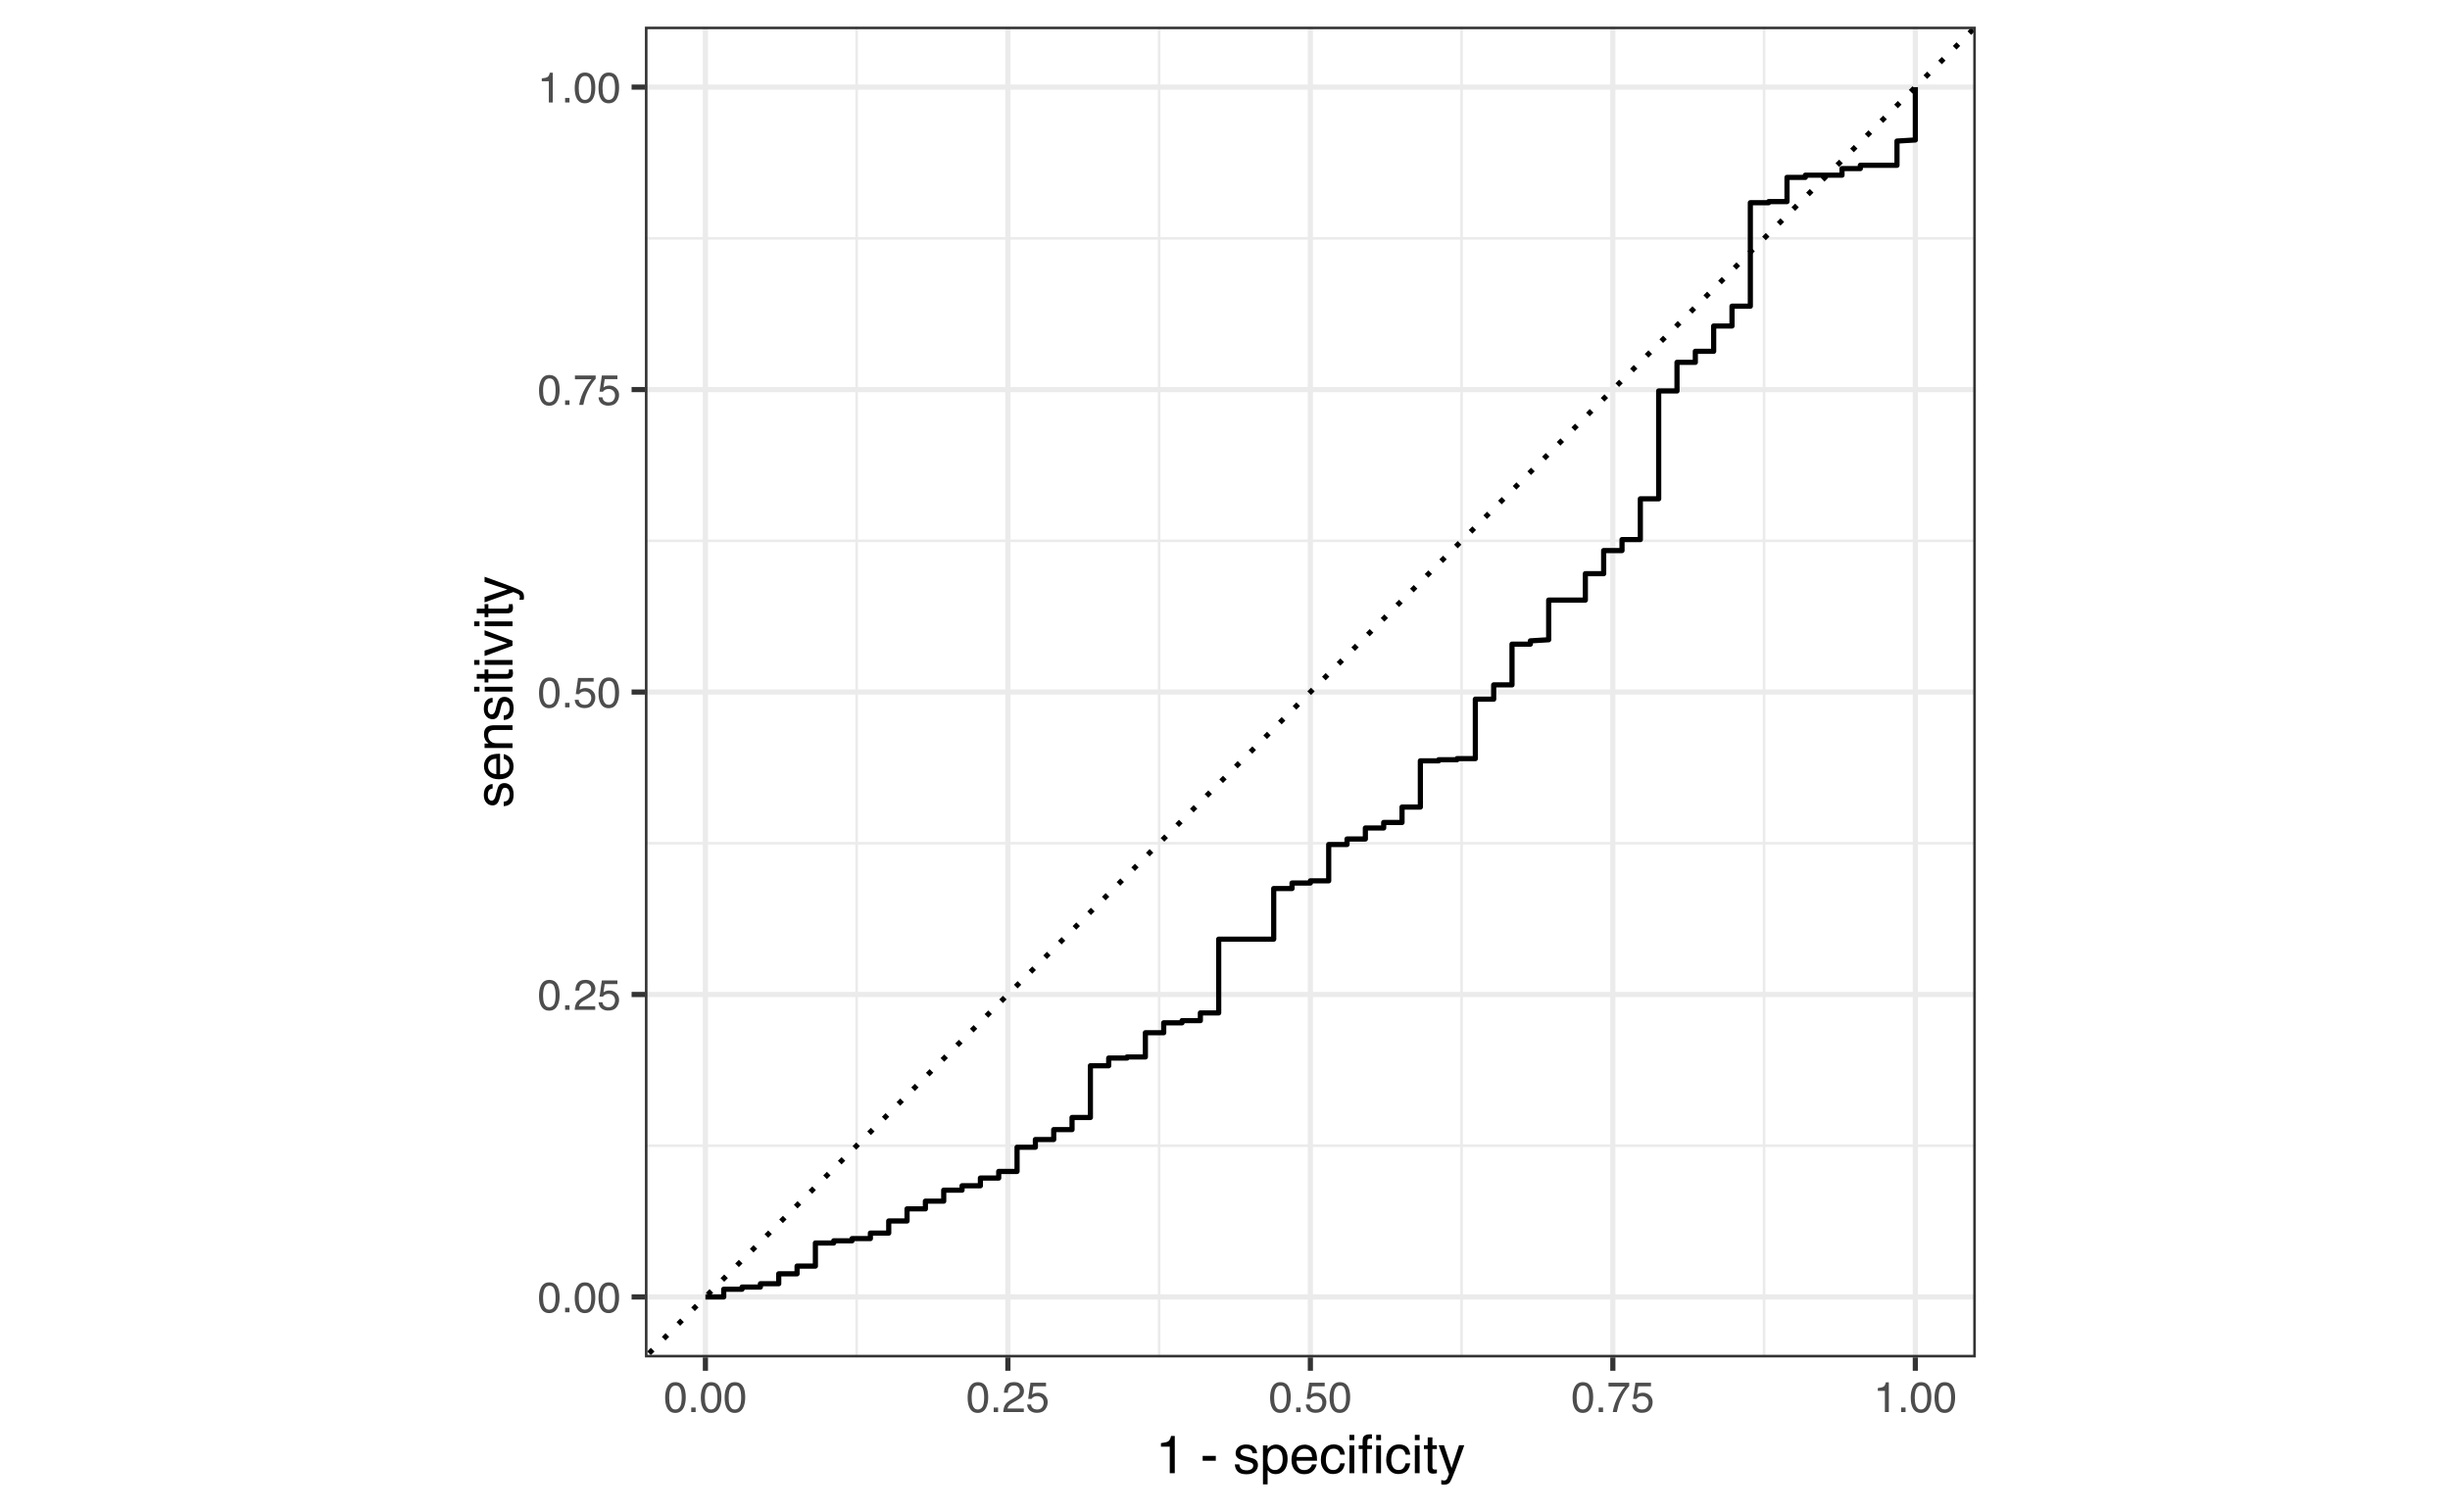
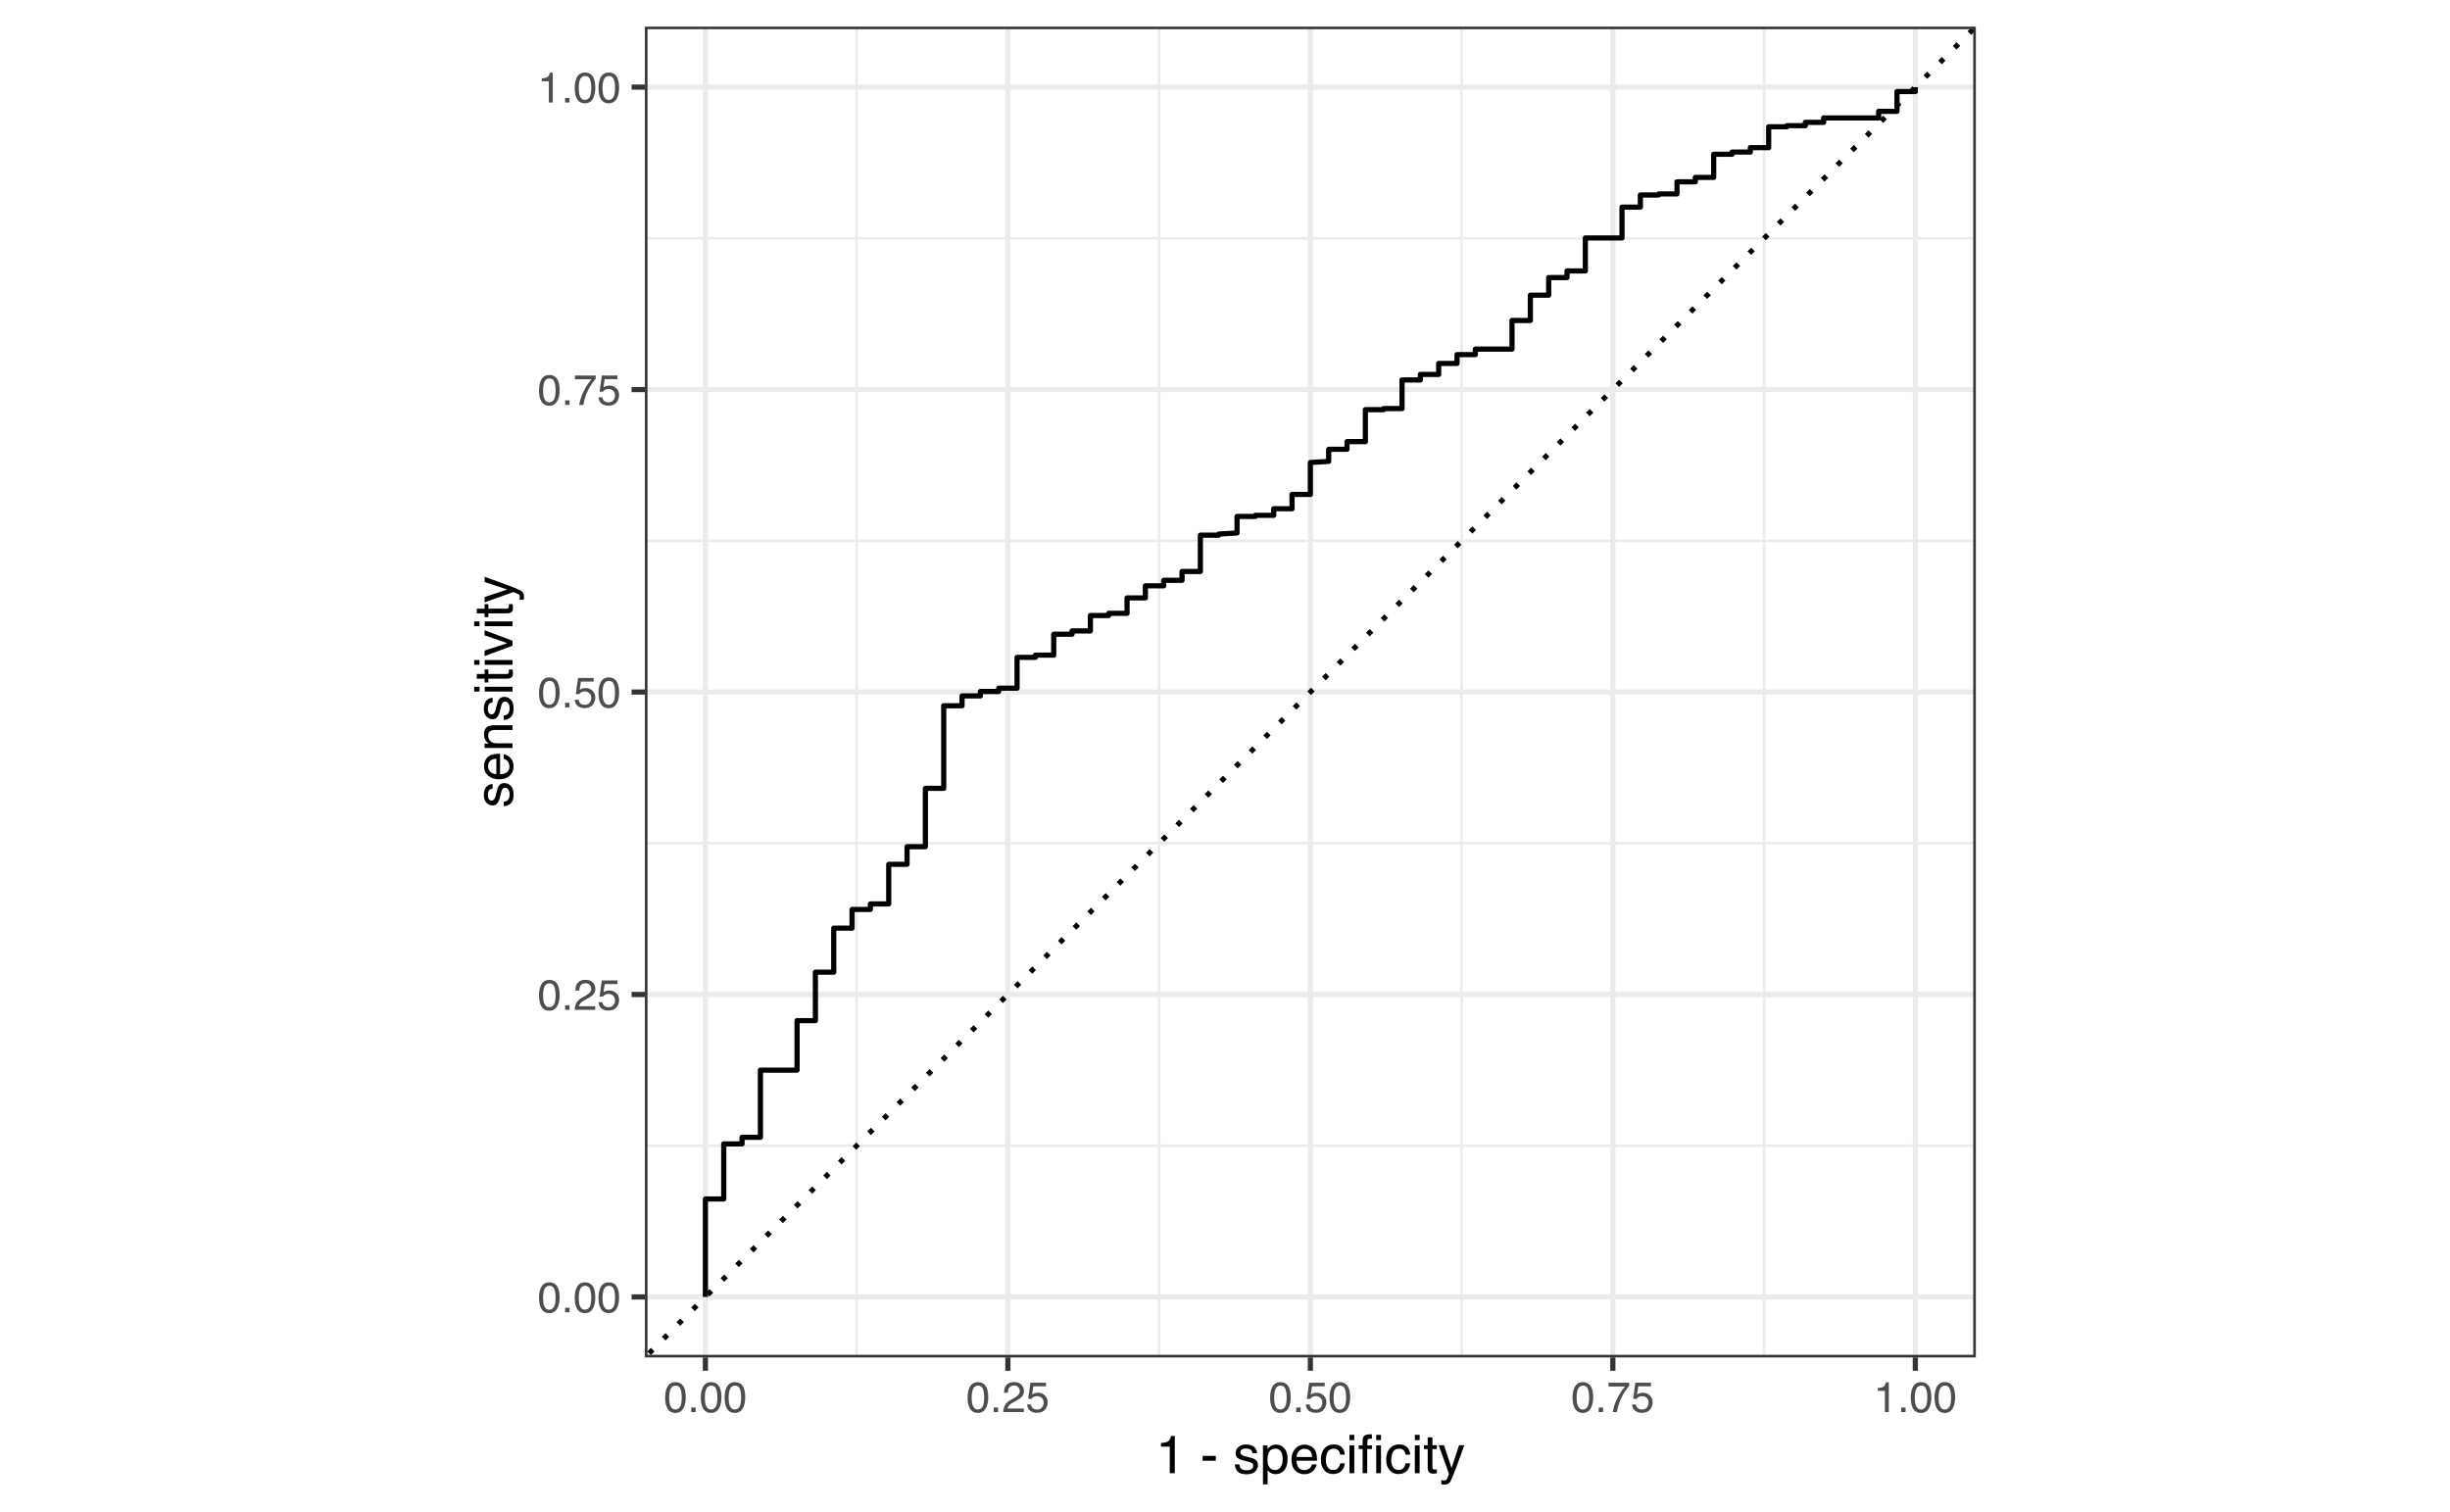
<svg xmlns="http://www.w3.org/2000/svg" xmlns:xlink="http://www.w3.org/1999/xlink" width="504pt" height="311pt" viewBox="0 0 504 311" version="1.1">
  <defs>
    <g>
      <symbol overflow="visible" id="glyph0-0">
        <path style="stroke:none;" d="M 0.281 0 L 0.281 -6.312 L 5.297 -6.312 L 5.297 0 Z M 4.5 -0.797 L 4.5 -5.516 L 1.078 -5.516 L 1.078 -0.797 Z M 4.5 -0.797 " />
      </symbol>
      <symbol overflow="visible" id="glyph0-1">
        <path style="stroke:none;" d="M 2.375 -6.156 C 3.176 -6.156 3.754 -5.828 4.109 -5.172 C 4.379 -4.66 4.516 -3.961 4.516 -3.078 C 4.516 -2.242 4.391 -1.555 4.141 -1.016 C 3.785 -0.223 3.195 0.172 2.375 0.172 C 1.633 0.172 1.082 -0.148 0.719 -0.797 C 0.426 -1.328 0.281 -2.047 0.281 -2.953 C 0.281 -3.648 0.367 -4.25 0.547 -4.75 C 0.879 -5.688 1.488 -6.156 2.375 -6.156 Z M 2.375 -0.531 C 2.77 -0.531 3.086 -0.707 3.328 -1.062 C 3.566 -1.426 3.688 -2.086 3.688 -3.047 C 3.688 -3.754 3.598 -4.332 3.422 -4.781 C 3.254 -5.227 2.922 -5.453 2.422 -5.453 C 1.973 -5.453 1.641 -5.238 1.422 -4.812 C 1.211 -4.383 1.109 -3.754 1.109 -2.922 C 1.109 -2.297 1.176 -1.789 1.312 -1.406 C 1.52 -0.82 1.875 -0.531 2.375 -0.531 Z M 2.375 -0.531 " />
      </symbol>
      <symbol overflow="visible" id="glyph0-2">
        <path style="stroke:none;" d="M 0.75 -0.938 L 1.656 -0.938 L 1.656 0 L 0.75 0 Z M 0.75 -0.938 " />
      </symbol>
      <symbol overflow="visible" id="glyph0-3">
        <path style="stroke:none;" d="M 0.281 0 C 0.301 -0.531 0.406 -0.988 0.594 -1.375 C 0.789 -1.77 1.164 -2.129 1.719 -2.453 L 2.547 -2.922 C 2.91 -3.141 3.164 -3.328 3.312 -3.484 C 3.551 -3.711 3.672 -3.984 3.672 -4.297 C 3.672 -4.648 3.562 -4.93 3.344 -5.141 C 3.133 -5.359 2.848 -5.469 2.484 -5.469 C 1.961 -5.469 1.598 -5.266 1.391 -4.859 C 1.285 -4.648 1.227 -4.352 1.219 -3.969 L 0.422 -3.969 C 0.43 -4.5 0.531 -4.938 0.719 -5.281 C 1.051 -5.875 1.645 -6.172 2.5 -6.172 C 3.195 -6.172 3.707 -5.977 4.031 -5.594 C 4.363 -5.219 4.531 -4.797 4.531 -4.328 C 4.531 -3.836 4.352 -3.414 4 -3.062 C 3.801 -2.863 3.441 -2.617 2.922 -2.328 L 2.344 -2 C 2.062 -1.844 1.836 -1.695 1.672 -1.562 C 1.391 -1.312 1.211 -1.035 1.141 -0.734 L 4.5 -0.734 L 4.5 0 Z M 0.281 0 " />
      </symbol>
      <symbol overflow="visible" id="glyph0-4">
        <path style="stroke:none;" d="M 1.094 -1.562 C 1.133 -1.125 1.336 -0.82 1.703 -0.656 C 1.879 -0.57 2.094 -0.531 2.344 -0.531 C 2.801 -0.531 3.141 -0.676 3.359 -0.969 C 3.578 -1.258 3.688 -1.582 3.688 -1.938 C 3.688 -2.363 3.555 -2.691 3.297 -2.922 C 3.035 -3.16 2.719 -3.281 2.344 -3.281 C 2.082 -3.281 1.852 -3.227 1.656 -3.125 C 1.469 -3.02 1.305 -2.879 1.172 -2.703 L 0.5 -2.734 L 0.969 -6.047 L 4.172 -6.047 L 4.172 -5.297 L 1.562 -5.297 L 1.297 -3.594 C 1.43 -3.695 1.566 -3.773 1.703 -3.828 C 1.93 -3.93 2.195 -3.984 2.5 -3.984 C 3.062 -3.984 3.535 -3.801 3.922 -3.438 C 4.316 -3.07 4.516 -2.609 4.516 -2.047 C 4.516 -1.461 4.332 -0.945 3.969 -0.5 C 3.613 -0.062 3.047 0.156 2.266 0.156 C 1.754 0.156 1.305 0.016 0.922 -0.266 C 0.547 -0.547 0.332 -0.977 0.281 -1.562 Z M 1.094 -1.562 " />
      </symbol>
      <symbol overflow="visible" id="glyph0-5">
        <path style="stroke:none;" d="M 4.594 -6.047 L 4.594 -5.375 C 4.395 -5.176 4.129 -4.836 3.797 -4.359 C 3.473 -3.891 3.188 -3.379 2.938 -2.828 C 2.688 -2.297 2.5 -1.812 2.375 -1.375 C 2.289 -1.082 2.18 -0.625 2.047 0 L 1.203 0 C 1.391 -1.176 1.816 -2.344 2.484 -3.5 C 2.879 -4.188 3.289 -4.773 3.719 -5.266 L 0.328 -5.266 L 0.328 -6.047 Z M 4.594 -6.047 " />
      </symbol>
      <symbol overflow="visible" id="glyph0-6">
        <path style="stroke:none;" d="M 0.844 -4.359 L 0.844 -4.953 C 1.395 -5.004 1.781 -5.094 2 -5.219 C 2.227 -5.344 2.395 -5.645 2.5 -6.125 L 3.109 -6.125 L 3.109 0 L 2.297 0 L 2.297 -4.359 Z M 0.844 -4.359 " />
      </symbol>
      <symbol overflow="visible" id="glyph1-0">
        <path style="stroke:none;" d="M 0.359 0 L 0.359 -7.891 L 6.625 -7.891 L 6.625 0 Z M 5.625 -0.984 L 5.625 -6.906 L 1.344 -6.906 L 1.344 -0.984 Z M 5.625 -0.984 " />
      </symbol>
      <symbol overflow="visible" id="glyph1-1">
        <path style="stroke:none;" d="M 1.047 -5.453 L 1.047 -6.188 C 1.742 -6.258 2.227 -6.375 2.5 -6.531 C 2.781 -6.688 2.988 -7.062 3.125 -7.656 L 3.891 -7.656 L 3.891 0 L 2.859 0 L 2.859 -5.453 Z M 1.047 -5.453 " />
      </symbol>
      <symbol overflow="visible" id="glyph1-2">
        <path style="stroke:none;" d="" />
      </symbol>
      <symbol overflow="visible" id="glyph1-3">
        <path style="stroke:none;" d="M 0.453 -3.562 L 3.156 -3.562 L 3.156 -2.562 L 0.453 -2.562 Z M 0.453 -3.562 " />
      </symbol>
      <symbol overflow="visible" id="glyph1-4">
        <path style="stroke:none;" d="M 1.281 -1.812 C 1.312 -1.488 1.395 -1.238 1.531 -1.062 C 1.77 -0.75 2.191 -0.594 2.797 -0.594 C 3.148 -0.594 3.461 -0.672 3.734 -0.828 C 4.004 -0.984 4.141 -1.223 4.141 -1.547 C 4.141 -1.797 4.031 -1.984 3.812 -2.109 C 3.676 -2.191 3.398 -2.285 2.984 -2.391 L 2.219 -2.578 C 1.727 -2.703 1.367 -2.836 1.141 -2.984 C 0.723 -3.254 0.516 -3.617 0.516 -4.078 C 0.516 -4.617 0.707 -5.055 1.094 -5.391 C 1.488 -5.734 2.02 -5.906 2.688 -5.906 C 3.551 -5.906 4.176 -5.648 4.562 -5.141 C 4.801 -4.816 4.914 -4.469 4.906 -4.094 L 4 -4.094 C 3.977 -4.312 3.898 -4.508 3.766 -4.688 C 3.547 -4.945 3.16 -5.078 2.609 -5.078 C 2.242 -5.078 1.969 -5.004 1.781 -4.859 C 1.594 -4.723 1.5 -4.539 1.5 -4.312 C 1.5 -4.062 1.625 -3.863 1.875 -3.719 C 2.008 -3.625 2.219 -3.539 2.5 -3.469 L 3.141 -3.312 C 3.836 -3.145 4.301 -2.984 4.531 -2.828 C 4.914 -2.578 5.109 -2.191 5.109 -1.672 C 5.109 -1.148 4.91 -0.703 4.516 -0.328 C 4.129 0.035 3.539 0.219 2.75 0.219 C 1.895 0.219 1.285 0.023 0.922 -0.359 C 0.566 -0.754 0.379 -1.238 0.359 -1.812 Z M 2.719 -5.891 Z M 2.719 -5.891 " />
      </symbol>
      <symbol overflow="visible" id="glyph1-5">
        <path style="stroke:none;" d="M 3.141 -0.656 C 3.586 -0.656 3.957 -0.844 4.25 -1.219 C 4.551 -1.594 4.703 -2.156 4.703 -2.906 C 4.703 -3.363 4.641 -3.758 4.516 -4.094 C 4.266 -4.727 3.805 -5.047 3.141 -5.047 C 2.461 -5.047 2.004 -4.711 1.766 -4.047 C 1.629 -3.68 1.562 -3.223 1.562 -2.672 C 1.562 -2.234 1.629 -1.859 1.766 -1.547 C 2.016 -0.953 2.473 -0.656 3.141 -0.656 Z M 0.641 -5.719 L 1.578 -5.719 L 1.578 -4.969 C 1.766 -5.227 1.973 -5.426 2.203 -5.562 C 2.535 -5.781 2.922 -5.891 3.359 -5.891 C 4.004 -5.891 4.555 -5.641 5.016 -5.141 C 5.473 -4.641 5.703 -3.926 5.703 -3 C 5.703 -1.75 5.375 -0.852 4.719 -0.312 C 4.301 0.02 3.816 0.188 3.266 0.188 C 2.828 0.188 2.461 0.094 2.172 -0.094 C 2.004 -0.195 1.812 -0.379 1.594 -0.641 L 1.594 2.297 L 0.641 2.297 Z M 0.641 -5.719 " />
      </symbol>
      <symbol overflow="visible" id="glyph1-6">
        <path style="stroke:none;" d="M 3.109 -5.875 C 3.516 -5.875 3.906 -5.781 4.281 -5.594 C 4.664 -5.406 4.961 -5.156 5.172 -4.844 C 5.359 -4.562 5.484 -4.223 5.547 -3.828 C 5.609 -3.566 5.641 -3.145 5.641 -2.562 L 1.422 -2.562 C 1.441 -1.977 1.578 -1.508 1.828 -1.156 C 2.086 -0.812 2.488 -0.641 3.031 -0.641 C 3.539 -0.641 3.945 -0.805 4.25 -1.141 C 4.414 -1.328 4.535 -1.551 4.609 -1.812 L 5.562 -1.812 C 5.531 -1.594 5.441 -1.352 5.297 -1.094 C 5.16 -0.832 5.004 -0.625 4.828 -0.469 C 4.535 -0.176 4.176 0.02 3.75 0.125 C 3.508 0.176 3.242 0.203 2.953 0.203 C 2.234 0.203 1.625 -0.055 1.125 -0.578 C 0.633 -1.098 0.391 -1.828 0.391 -2.766 C 0.391 -3.691 0.641 -4.441 1.141 -5.016 C 1.641 -5.586 2.297 -5.875 3.109 -5.875 Z M 4.641 -3.328 C 4.609 -3.754 4.52 -4.094 4.375 -4.344 C 4.102 -4.801 3.66 -5.031 3.047 -5.031 C 2.598 -5.031 2.223 -4.867 1.922 -4.547 C 1.629 -4.234 1.473 -3.828 1.453 -3.328 Z M 3.016 -5.891 Z M 3.016 -5.891 " />
      </symbol>
      <symbol overflow="visible" id="glyph1-7">
        <path style="stroke:none;" d="M 2.922 -5.922 C 3.578 -5.922 4.109 -5.758 4.516 -5.438 C 4.922 -5.125 5.164 -4.582 5.25 -3.812 L 4.297 -3.812 C 4.242 -4.164 4.113 -4.457 3.906 -4.688 C 3.707 -4.926 3.379 -5.047 2.922 -5.047 C 2.305 -5.047 1.867 -4.75 1.609 -4.156 C 1.43 -3.758 1.344 -3.273 1.344 -2.703 C 1.344 -2.129 1.461 -1.645 1.703 -1.25 C 1.953 -0.852 2.336 -0.656 2.859 -0.656 C 3.266 -0.656 3.582 -0.773 3.812 -1.016 C 4.051 -1.266 4.211 -1.602 4.297 -2.031 L 5.25 -2.031 C 5.133 -1.27 4.863 -0.711 4.438 -0.359 C 4.008 -0.004 3.457 0.172 2.781 0.172 C 2.031 0.172 1.43 -0.102 0.984 -0.656 C 0.535 -1.207 0.312 -1.895 0.312 -2.719 C 0.312 -3.727 0.555 -4.516 1.047 -5.078 C 1.535 -5.641 2.16 -5.922 2.922 -5.922 Z M 2.781 -5.891 Z M 2.781 -5.891 " />
      </symbol>
      <symbol overflow="visible" id="glyph1-8">
        <path style="stroke:none;" d="M 0.703 -5.719 L 1.688 -5.719 L 1.688 0 L 0.703 0 Z M 0.703 -7.891 L 1.688 -7.891 L 1.688 -6.797 L 0.703 -6.797 Z M 0.703 -7.891 " />
      </symbol>
      <symbol overflow="visible" id="glyph1-9">
        <path style="stroke:none;" d="M 0.953 -6.625 C 0.961 -7.031 1.031 -7.328 1.156 -7.516 C 1.383 -7.836 1.82 -8 2.469 -8 C 2.531 -8 2.594 -8 2.656 -8 C 2.719 -8 2.789 -7.992 2.875 -7.984 L 2.875 -7.094 C 2.77 -7.102 2.695 -7.109 2.656 -7.109 C 2.613 -7.109 2.57 -7.109 2.531 -7.109 C 2.238 -7.109 2.062 -7.031 2 -6.875 C 1.945 -6.727 1.922 -6.344 1.922 -5.719 L 2.875 -5.719 L 2.875 -4.969 L 1.906 -4.969 L 1.906 0 L 0.953 0 L 0.953 -4.969 L 0.156 -4.969 L 0.156 -5.719 L 0.953 -5.719 Z M 0.953 -6.625 " />
      </symbol>
      <symbol overflow="visible" id="glyph1-10">
        <path style="stroke:none;" d="M 0.906 -7.359 L 1.875 -7.359 L 1.875 -5.75 L 2.797 -5.75 L 2.797 -4.969 L 1.875 -4.969 L 1.875 -1.203 C 1.875 -1.004 1.941 -0.875 2.078 -0.812 C 2.16 -0.77 2.285 -0.75 2.453 -0.75 C 2.504 -0.75 2.555 -0.75 2.609 -0.75 C 2.66 -0.75 2.723 -0.754 2.797 -0.766 L 2.797 0 C 2.68 0.031 2.562 0.051 2.438 0.062 C 2.32 0.082 2.195 0.094 2.062 0.094 C 1.613 0.094 1.305 -0.02 1.141 -0.25 C 0.984 -0.488 0.906 -0.789 0.906 -1.156 L 0.906 -4.969 L 0.125 -4.969 L 0.125 -5.75 L 0.906 -5.75 Z M 0.906 -7.359 " />
      </symbol>
      <symbol overflow="visible" id="glyph1-11">
        <path style="stroke:none;" d="M 4.297 -5.75 L 5.375 -5.75 C 5.238 -5.383 4.938 -4.547 4.469 -3.234 C 4.113 -2.242 3.816 -1.438 3.578 -0.812 C 3.023 0.656 2.633 1.551 2.406 1.875 C 2.176 2.195 1.781 2.359 1.219 2.359 C 1.082 2.359 0.977 2.352 0.906 2.344 C 0.832 2.332 0.742 2.312 0.641 2.281 L 0.641 1.406 C 0.805 1.445 0.926 1.473 1 1.484 C 1.07 1.492 1.141 1.5 1.203 1.5 C 1.379 1.5 1.508 1.469 1.594 1.406 C 1.676 1.352 1.75 1.285 1.812 1.203 C 1.82 1.172 1.883 1.02 2 0.75 C 2.113 0.488 2.191 0.297 2.234 0.172 L 0.109 -5.75 L 1.203 -5.75 L 2.75 -1.062 Z M 2.75 -5.891 Z M 2.75 -5.891 " />
      </symbol>
      <symbol overflow="visible" id="glyph2-0">
        <path style="stroke:none;" d="M 0 -0.359 L -7.891 -0.359 L -7.891 -6.625 L 0 -6.625 Z M -0.984 -5.625 L -6.906 -5.625 L -6.906 -1.344 L -0.984 -1.344 Z M -0.984 -5.625 " />
      </symbol>
      <symbol overflow="visible" id="glyph2-1">
        <path style="stroke:none;" d="M -1.812 -1.281 C -1.488 -1.312 -1.238 -1.395 -1.062 -1.531 C -0.75 -1.77 -0.594 -2.191 -0.594 -2.797 C -0.594 -3.148 -0.672 -3.461 -0.828 -3.734 C -0.984 -4.004 -1.223 -4.141 -1.547 -4.141 C -1.797 -4.141 -1.984 -4.031 -2.109 -3.812 C -2.191 -3.676 -2.285 -3.398 -2.391 -2.984 L -2.578 -2.219 C -2.703 -1.727 -2.836 -1.367 -2.984 -1.141 C -3.254 -0.723 -3.617 -0.516 -4.078 -0.516 C -4.617 -0.516 -5.055 -0.707 -5.391 -1.094 C -5.734 -1.488 -5.906 -2.02 -5.906 -2.688 C -5.906 -3.551 -5.648 -4.176 -5.141 -4.562 C -4.816 -4.801 -4.469 -4.914 -4.094 -4.906 L -4.094 -4 C -4.312 -3.977 -4.508 -3.898 -4.688 -3.766 C -4.945 -3.547 -5.078 -3.16 -5.078 -2.609 C -5.078 -2.242 -5.004 -1.969 -4.859 -1.781 C -4.723 -1.594 -4.539 -1.5 -4.312 -1.5 C -4.062 -1.5 -3.863 -1.625 -3.719 -1.875 C -3.625 -2.008 -3.539 -2.219 -3.469 -2.5 L -3.312 -3.141 C -3.145 -3.836 -2.984 -4.301 -2.828 -4.531 C -2.578 -4.914 -2.191 -5.109 -1.672 -5.109 C -1.148 -5.109 -0.703 -4.91 -0.328 -4.516 C 0.035 -4.129 0.219 -3.539 0.219 -2.75 C 0.219 -1.895 0.023 -1.285 -0.359 -0.922 C -0.754 -0.566 -1.238 -0.379 -1.812 -0.359 Z M -5.891 -2.719 Z M -5.891 -2.719 " />
      </symbol>
      <symbol overflow="visible" id="glyph2-2">
        <path style="stroke:none;" d="M -5.875 -3.109 C -5.875 -3.516 -5.781 -3.906 -5.594 -4.281 C -5.406 -4.664 -5.156 -4.961 -4.844 -5.172 C -4.562 -5.359 -4.223 -5.484 -3.828 -5.547 C -3.566 -5.609 -3.145 -5.641 -2.562 -5.641 L -2.562 -1.422 C -1.977 -1.441 -1.508 -1.578 -1.156 -1.828 C -0.812 -2.086 -0.641 -2.488 -0.641 -3.031 C -0.641 -3.539 -0.805 -3.945 -1.141 -4.25 C -1.328 -4.414 -1.551 -4.535 -1.812 -4.609 L -1.812 -5.562 C -1.594 -5.531 -1.352 -5.441 -1.094 -5.297 C -0.832 -5.16 -0.625 -5.004 -0.469 -4.828 C -0.176 -4.535 0.02 -4.176 0.125 -3.75 C 0.176 -3.508 0.203 -3.242 0.203 -2.953 C 0.203 -2.234 -0.055 -1.625 -0.578 -1.125 C -1.098 -0.633 -1.828 -0.391 -2.766 -0.391 C -3.691 -0.391 -4.441 -0.641 -5.016 -1.141 C -5.586 -1.641 -5.875 -2.297 -5.875 -3.109 Z M -3.328 -4.641 C -3.754 -4.609 -4.094 -4.52 -4.344 -4.375 C -4.801 -4.102 -5.031 -3.66 -5.031 -3.047 C -5.031 -2.598 -4.867 -2.223 -4.547 -1.922 C -4.234 -1.629 -3.828 -1.473 -3.328 -1.453 Z M -5.891 -3.016 Z M -5.891 -3.016 " />
      </symbol>
      <symbol overflow="visible" id="glyph2-3">
        <path style="stroke:none;" d="M -5.75 -0.703 L -5.75 -1.625 L -4.938 -1.625 C -5.27 -1.895 -5.508 -2.18 -5.656 -2.484 C -5.801 -2.797 -5.875 -3.133 -5.875 -3.5 C -5.875 -4.32 -5.594 -4.875 -5.031 -5.156 C -4.719 -5.312 -4.27 -5.391 -3.688 -5.391 L 0 -5.391 L 0 -4.422 L -3.625 -4.422 C -3.977 -4.422 -4.258 -4.367 -4.469 -4.266 C -4.832 -4.086 -5.016 -3.773 -5.016 -3.328 C -5.016 -3.098 -4.988 -2.91 -4.938 -2.766 C -4.863 -2.492 -4.707 -2.258 -4.469 -2.062 C -4.281 -1.906 -4.082 -1.801 -3.875 -1.75 C -3.676 -1.695 -3.391 -1.672 -3.016 -1.672 L 0 -1.672 L 0 -0.703 Z M -5.891 -2.984 Z M -5.891 -2.984 " />
      </symbol>
      <symbol overflow="visible" id="glyph2-4">
        <path style="stroke:none;" d="M -5.719 -0.703 L -5.719 -1.688 L 0 -1.688 L 0 -0.703 Z M -7.891 -0.703 L -7.891 -1.688 L -6.797 -1.688 L -6.797 -0.703 Z M -7.891 -0.703 " />
      </symbol>
      <symbol overflow="visible" id="glyph2-5">
        <path style="stroke:none;" d="M -7.359 -0.906 L -7.359 -1.875 L -5.75 -1.875 L -5.75 -2.797 L -4.969 -2.797 L -4.969 -1.875 L -1.203 -1.875 C -1.004 -1.875 -0.875 -1.941 -0.812 -2.078 C -0.77 -2.16 -0.75 -2.285 -0.75 -2.453 C -0.75 -2.504 -0.75 -2.555 -0.75 -2.609 C -0.75 -2.66 -0.754 -2.723 -0.766 -2.797 L 0 -2.797 C 0.031 -2.68 0.051 -2.562 0.062 -2.438 C 0.082 -2.32 0.094 -2.195 0.094 -2.062 C 0.094 -1.613 -0.02 -1.305 -0.25 -1.141 C -0.488 -0.984 -0.789 -0.906 -1.156 -0.906 L -4.969 -0.906 L -4.969 -0.125 L -5.75 -0.125 L -5.75 -0.906 Z M -7.359 -0.906 " />
      </symbol>
      <symbol overflow="visible" id="glyph2-6">
        <path style="stroke:none;" d="M -5.75 -1.188 L -1.062 -2.719 L -5.75 -4.328 L -5.75 -5.375 L 0 -3.219 L 0 -2.188 L -5.75 -0.062 Z M -5.75 -1.188 " />
      </symbol>
      <symbol overflow="visible" id="glyph2-7">
        <path style="stroke:none;" d="M -5.75 -4.297 L -5.75 -5.375 C -5.383 -5.238 -4.547 -4.938 -3.234 -4.469 C -2.242 -4.113 -1.438 -3.816 -0.812 -3.578 C 0.656 -3.023 1.551 -2.633 1.875 -2.406 C 2.195 -2.176 2.359 -1.781 2.359 -1.219 C 2.359 -1.082 2.352 -0.977 2.344 -0.906 C 2.332 -0.832 2.312 -0.742 2.281 -0.641 L 1.406 -0.641 C 1.445 -0.805 1.473 -0.926 1.484 -1 C 1.492 -1.07 1.5 -1.141 1.5 -1.203 C 1.5 -1.379 1.469 -1.508 1.406 -1.594 C 1.352 -1.676 1.285 -1.75 1.203 -1.812 C 1.172 -1.82 1.02 -1.883 0.75 -2 C 0.488 -2.113 0.297 -2.191 0.172 -2.234 L -5.75 -0.109 L -5.75 -1.203 L -1.062 -2.75 Z M -5.891 -2.75 Z M -5.891 -2.75 " />
      </symbol>
    </g>
    <clipPath id="clip1">
      <path d="M 92.066 0 L 411.934 0 L 411.934 311 L 92.066 311 Z M 92.066 0 " />
    </clipPath>
    <clipPath id="clip2">
      <path d="M 132.668 5.48 L 406.457 5.48 L 406.457 279.27 L 132.668 279.27 Z M 132.668 5.48 " />
    </clipPath>
    <clipPath id="clip3">
      <path d="M 132.668 235 L 406.457 235 L 406.457 236 L 132.668 236 Z M 132.668 235 " />
    </clipPath>
    <clipPath id="clip4">
      <path d="M 132.668 173 L 406.457 173 L 406.457 174 L 132.668 174 Z M 132.668 173 " />
    </clipPath>
    <clipPath id="clip5">
      <path d="M 132.668 110 L 406.457 110 L 406.457 112 L 132.668 112 Z M 132.668 110 " />
    </clipPath>
    <clipPath id="clip6">
      <path d="M 132.668 48 L 406.457 48 L 406.457 50 L 132.668 50 Z M 132.668 48 " />
    </clipPath>
    <clipPath id="clip7">
      <path d="M 175 5.48 L 177 5.48 L 177 279.27 L 175 279.27 Z M 175 5.48 " />
    </clipPath>
    <clipPath id="clip8">
      <path d="M 238 5.48 L 239 5.48 L 239 279.27 L 238 279.27 Z M 238 5.48 " />
    </clipPath>
    <clipPath id="clip9">
      <path d="M 300 5.48 L 301 5.48 L 301 279.27 L 300 279.27 Z M 300 5.48 " />
    </clipPath>
    <clipPath id="clip10">
      <path d="M 362 5.48 L 364 5.48 L 364 279.27 L 362 279.27 Z M 362 5.48 " />
    </clipPath>
    <clipPath id="clip11">
      <path d="M 132.668 266 L 406.457 266 L 406.457 268 L 132.668 268 Z M 132.668 266 " />
    </clipPath>
    <clipPath id="clip12">
      <path d="M 132.668 204 L 406.457 204 L 406.457 206 L 132.668 206 Z M 132.668 204 " />
    </clipPath>
    <clipPath id="clip13">
      <path d="M 132.668 141 L 406.457 141 L 406.457 143 L 132.668 143 Z M 132.668 141 " />
    </clipPath>
    <clipPath id="clip14">
      <path d="M 132.668 79 L 406.457 79 L 406.457 81 L 132.668 81 Z M 132.668 79 " />
    </clipPath>
    <clipPath id="clip15">
      <path d="M 132.668 17 L 406.457 17 L 406.457 19 L 132.668 19 Z M 132.668 17 " />
    </clipPath>
    <clipPath id="clip16">
      <path d="M 144 5.48 L 146 5.48 L 146 279.27 L 144 279.27 Z M 144 5.48 " />
    </clipPath>
    <clipPath id="clip17">
      <path d="M 206 5.48 L 208 5.48 L 208 279.27 L 206 279.27 Z M 206 5.48 " />
    </clipPath>
    <clipPath id="clip18">
      <path d="M 269 5.48 L 271 5.48 L 271 279.27 L 269 279.27 Z M 269 5.48 " />
    </clipPath>
    <clipPath id="clip19">
      <path d="M 331 5.48 L 333 5.48 L 333 279.27 L 331 279.27 Z M 331 5.48 " />
    </clipPath>
    <clipPath id="clip20">
      <path d="M 393 5.48 L 395 5.48 L 395 279.27 L 393 279.27 Z M 393 5.48 " />
    </clipPath>
    <clipPath id="clip21">
      <path d="M 132.668 5.48 L 406.457 5.48 L 406.457 279.27 L 132.668 279.27 Z M 132.668 5.48 " />
    </clipPath>
  </defs>
-   <g id="surface44">
+   <g id="surface1051">
    <rect x="0" y="0" width="504" height="311" style="fill:rgb(100%,100%,100%);fill-opacity:1;stroke:none;" />
    <g clip-path="url(#clip1)" clip-rule="nonzero">
      <path style="fill-rule:nonzero;fill:rgb(100%,100%,100%);fill-opacity:1;stroke-width:1.067;stroke-linecap:round;stroke-linejoin:round;stroke:rgb(100%,100%,100%);stroke-opacity:1;stroke-miterlimit:10;" d="M 92.066 311 L 411.934 311 L 411.934 0 L 92.066 0 Z M 92.066 311 " />
    </g>
    <g clip-path="url(#clip2)" clip-rule="nonzero">
      <path style=" stroke:none;fill-rule:nonzero;fill:rgb(100%,100%,100%);fill-opacity:1;" d="M 132.668 279.266 L 406.457 279.266 L 406.457 5.477 L 132.668 5.477 Z M 132.668 279.266 " />
    </g>
    <g clip-path="url(#clip3)" clip-rule="nonzero">
      <path style="fill:none;stroke-width:0.533;stroke-linecap:butt;stroke-linejoin:round;stroke:rgb(92.157%,92.157%,92.157%);stroke-opacity:1;stroke-miterlimit:10;" d="M 132.668 235.711 L 406.453 235.711 " />
    </g>
    <g clip-path="url(#clip4)" clip-rule="nonzero">
      <path style="fill:none;stroke-width:0.533;stroke-linecap:butt;stroke-linejoin:round;stroke:rgb(92.157%,92.157%,92.157%);stroke-opacity:1;stroke-miterlimit:10;" d="M 132.668 173.484 L 406.453 173.484 " />
    </g>
    <g clip-path="url(#clip5)" clip-rule="nonzero">
      <path style="fill:none;stroke-width:0.533;stroke-linecap:butt;stroke-linejoin:round;stroke:rgb(92.157%,92.157%,92.157%);stroke-opacity:1;stroke-miterlimit:10;" d="M 132.668 111.262 L 406.453 111.262 " />
    </g>
    <g clip-path="url(#clip6)" clip-rule="nonzero">
      <path style="fill:none;stroke-width:0.533;stroke-linecap:butt;stroke-linejoin:round;stroke:rgb(92.157%,92.157%,92.157%);stroke-opacity:1;stroke-miterlimit:10;" d="M 132.668 49.035 L 406.453 49.035 " />
    </g>
    <g clip-path="url(#clip7)" clip-rule="nonzero">
      <path style="fill:none;stroke-width:0.533;stroke-linecap:butt;stroke-linejoin:round;stroke:rgb(92.157%,92.157%,92.157%);stroke-opacity:1;stroke-miterlimit:10;" d="M 176.223 279.266 L 176.223 5.48 " />
    </g>
    <g clip-path="url(#clip8)" clip-rule="nonzero">
      <path style="fill:none;stroke-width:0.533;stroke-linecap:butt;stroke-linejoin:round;stroke:rgb(92.157%,92.157%,92.157%);stroke-opacity:1;stroke-miterlimit:10;" d="M 238.449 279.266 L 238.449 5.48 " />
    </g>
    <g clip-path="url(#clip9)" clip-rule="nonzero">
      <path style="fill:none;stroke-width:0.533;stroke-linecap:butt;stroke-linejoin:round;stroke:rgb(92.157%,92.157%,92.157%);stroke-opacity:1;stroke-miterlimit:10;" d="M 300.672 279.266 L 300.672 5.48 " />
    </g>
    <g clip-path="url(#clip10)" clip-rule="nonzero">
      <path style="fill:none;stroke-width:0.533;stroke-linecap:butt;stroke-linejoin:round;stroke:rgb(92.157%,92.157%,92.157%);stroke-opacity:1;stroke-miterlimit:10;" d="M 362.898 279.266 L 362.898 5.48 " />
    </g>
    <g clip-path="url(#clip11)" clip-rule="nonzero">
      <path style="fill:none;stroke-width:1.067;stroke-linecap:butt;stroke-linejoin:round;stroke:rgb(92.157%,92.157%,92.157%);stroke-opacity:1;stroke-miterlimit:10;" d="M 132.668 266.824 L 406.453 266.824 " />
    </g>
    <g clip-path="url(#clip12)" clip-rule="nonzero">
      <path style="fill:none;stroke-width:1.067;stroke-linecap:butt;stroke-linejoin:round;stroke:rgb(92.157%,92.157%,92.157%);stroke-opacity:1;stroke-miterlimit:10;" d="M 132.668 204.598 L 406.453 204.598 " />
    </g>
    <g clip-path="url(#clip13)" clip-rule="nonzero">
      <path style="fill:none;stroke-width:1.067;stroke-linecap:butt;stroke-linejoin:round;stroke:rgb(92.157%,92.157%,92.157%);stroke-opacity:1;stroke-miterlimit:10;" d="M 132.668 142.375 L 406.453 142.375 " />
    </g>
    <g clip-path="url(#clip14)" clip-rule="nonzero">
      <path style="fill:none;stroke-width:1.067;stroke-linecap:butt;stroke-linejoin:round;stroke:rgb(92.157%,92.157%,92.157%);stroke-opacity:1;stroke-miterlimit:10;" d="M 132.668 80.148 L 406.453 80.148 " />
    </g>
    <g clip-path="url(#clip15)" clip-rule="nonzero">
      <path style="fill:none;stroke-width:1.067;stroke-linecap:butt;stroke-linejoin:round;stroke:rgb(92.157%,92.157%,92.157%);stroke-opacity:1;stroke-miterlimit:10;" d="M 132.668 17.926 L 406.453 17.926 " />
    </g>
    <g clip-path="url(#clip16)" clip-rule="nonzero">
      <path style="fill:none;stroke-width:1.067;stroke-linecap:butt;stroke-linejoin:round;stroke:rgb(92.157%,92.157%,92.157%);stroke-opacity:1;stroke-miterlimit:10;" d="M 145.113 279.266 L 145.113 5.48 " />
    </g>
    <g clip-path="url(#clip17)" clip-rule="nonzero">
      <path style="fill:none;stroke-width:1.067;stroke-linecap:butt;stroke-linejoin:round;stroke:rgb(92.157%,92.157%,92.157%);stroke-opacity:1;stroke-miterlimit:10;" d="M 207.336 279.266 L 207.336 5.48 " />
    </g>
    <g clip-path="url(#clip18)" clip-rule="nonzero">
      <path style="fill:none;stroke-width:1.067;stroke-linecap:butt;stroke-linejoin:round;stroke:rgb(92.157%,92.157%,92.157%);stroke-opacity:1;stroke-miterlimit:10;" d="M 269.562 279.266 L 269.562 5.48 " />
    </g>
    <g clip-path="url(#clip19)" clip-rule="nonzero">
      <path style="fill:none;stroke-width:1.067;stroke-linecap:butt;stroke-linejoin:round;stroke:rgb(92.157%,92.157%,92.157%);stroke-opacity:1;stroke-miterlimit:10;" d="M 331.785 279.266 L 331.785 5.48 " />
    </g>
    <g clip-path="url(#clip20)" clip-rule="nonzero">
      <path style="fill:none;stroke-width:1.067;stroke-linecap:butt;stroke-linejoin:round;stroke:rgb(92.157%,92.157%,92.157%);stroke-opacity:1;stroke-miterlimit:10;" d="M 394.012 279.266 L 394.012 5.48 " />
    </g>
-     <path style="fill:none;stroke-width:1.067;stroke-linecap:butt;stroke-linejoin:round;stroke:rgb(0%,0%,0%);stroke-opacity:1;stroke-miterlimit:10;" d="M 394.012 17.926 L 394.012 28.797 L 390.238 29.023 L 390.238 34.004 L 382.695 34.004 L 382.695 34.684 L 378.926 34.684 L 378.926 36.043 L 371.383 36.043 L 371.383 36.496 L 367.613 36.496 L 367.613 41.477 L 363.84 41.477 L 363.84 41.703 L 360.07 41.703 L 360.07 62.992 L 356.297 62.992 L 356.297 67.07 L 352.527 67.07 L 352.527 72.277 L 348.754 72.277 L 348.754 74.543 L 344.984 74.543 L 344.984 80.434 L 341.215 80.434 L 341.215 102.625 L 337.441 102.625 L 337.441 111.008 L 333.672 111.008 L 333.672 113.27 L 329.898 113.27 L 329.898 118.027 L 326.129 118.027 L 326.129 123.461 L 318.586 123.461 L 318.586 131.617 L 314.816 131.844 L 314.816 132.523 L 311.043 132.523 L 311.043 140.902 L 307.273 140.902 L 307.273 143.844 L 303.5 143.844 L 303.5 156.074 L 299.73 156.074 L 299.73 156.301 L 295.961 156.301 L 295.961 156.527 L 292.188 156.527 L 292.188 166.039 L 288.418 166.039 L 288.418 169.211 L 284.645 169.211 L 284.645 170.344 L 280.875 170.344 L 280.875 172.609 L 277.102 172.609 L 277.102 173.742 L 273.332 173.742 L 273.332 181.215 L 269.562 181.215 L 269.562 181.668 L 265.789 181.668 L 265.789 182.801 L 262.02 182.801 L 262.02 193.219 L 250.703 193.219 L 250.703 208.391 L 246.934 208.391 L 246.934 209.977 L 243.164 209.977 L 243.164 210.43 L 239.391 210.43 L 239.391 212.469 L 235.621 212.469 L 235.621 217.449 L 231.848 217.449 L 231.848 217.676 L 228.078 217.676 L 228.078 219.262 L 224.309 219.262 L 224.309 229.906 L 220.535 229.906 L 220.535 232.398 L 216.766 232.398 L 216.766 234.438 L 212.992 234.438 L 212.992 236.023 L 209.223 236.023 L 209.223 241.004 L 205.449 241.004 L 205.449 242.363 L 201.68 242.363 L 201.68 243.949 L 197.91 243.949 L 197.91 244.855 L 194.137 244.855 L 194.137 247.117 L 190.367 247.117 L 190.367 248.703 L 186.594 248.703 L 186.594 251.195 L 182.824 251.195 L 182.824 253.688 L 179.051 253.688 L 179.051 254.82 L 175.281 254.82 L 175.281 255.273 L 171.512 255.273 L 171.512 255.727 L 167.738 255.727 L 167.738 260.48 L 163.969 260.48 L 163.969 262.066 L 160.195 262.066 L 160.195 264.105 L 156.426 264.105 L 156.426 264.785 L 152.652 264.785 L 152.652 265.238 L 148.883 265.238 L 148.883 266.824 L 145.113 266.824 " />
+     <path style="fill:none;stroke-width:1.067;stroke-linecap:butt;stroke-linejoin:round;stroke:rgb(0%,0%,0%);stroke-opacity:1;stroke-miterlimit:10;" d="M 394.012 17.926 L 394.012 18.832 L 390.238 18.832 L 390.238 22.906 L 386.469 22.906 L 386.469 24.266 L 375.152 24.266 L 375.152 25.172 L 371.383 25.172 L 371.383 25.852 L 367.613 25.852 L 367.613 26.078 L 363.84 26.078 L 363.84 30.379 L 360.07 30.379 L 360.07 31.285 L 356.297 31.285 L 356.297 31.738 L 352.527 31.738 L 352.527 36.496 L 348.754 36.496 L 348.754 37.402 L 344.984 37.402 L 344.984 39.895 L 341.215 39.895 L 341.215 40.117 L 337.441 40.117 L 337.441 42.609 L 333.672 42.609 L 333.672 48.953 L 326.129 48.953 L 326.129 55.746 L 322.359 55.746 L 322.359 57.105 L 318.586 57.105 L 318.586 60.727 L 314.816 60.727 L 314.816 65.938 L 311.043 65.938 L 311.043 71.824 L 303.5 71.824 L 303.5 72.957 L 299.73 72.957 L 299.73 74.77 L 295.961 74.77 L 295.961 77.035 L 292.188 77.035 L 292.188 78.168 L 288.418 78.168 L 288.418 84.055 L 284.645 84.055 L 284.645 84.281 L 280.875 84.281 L 280.875 90.852 L 277.102 90.852 L 277.102 92.434 L 273.332 92.434 L 273.332 94.926 L 269.562 95.152 L 269.562 101.723 L 265.789 101.723 L 265.789 104.664 L 262.02 104.664 L 262.02 106.023 L 258.246 106.023 L 258.246 106.25 L 254.477 106.25 L 254.477 109.648 L 250.703 109.875 L 250.703 110.102 L 246.934 110.102 L 246.934 117.574 L 243.164 117.574 L 243.164 119.387 L 239.391 119.387 L 239.391 120.52 L 235.621 120.52 L 235.621 123.008 L 231.848 123.008 L 231.848 126.18 L 228.078 126.18 L 228.078 126.633 L 224.309 126.633 L 224.309 129.805 L 220.535 129.805 L 220.535 130.484 L 216.766 130.484 L 216.766 134.785 L 212.992 134.785 L 212.992 135.238 L 209.223 135.238 L 209.223 141.582 L 205.449 141.582 L 205.449 142.262 L 201.68 142.262 L 201.68 143.168 L 197.91 143.168 L 197.91 145.203 L 194.137 145.203 L 194.137 162.191 L 190.367 162.191 L 190.367 174.195 L 186.594 174.195 L 186.594 177.816 L 182.824 177.816 L 182.824 185.969 L 179.051 185.969 L 179.051 187.102 L 175.281 187.102 L 175.281 190.953 L 171.512 190.953 L 171.512 200.012 L 167.738 200.012 L 167.738 209.977 L 163.969 209.977 L 163.969 220.168 L 156.426 220.168 L 156.426 233.984 L 152.652 233.984 L 152.652 235.344 L 148.883 235.344 L 148.883 246.668 L 145.113 246.668 L 145.113 266.824 " />
    <g clip-path="url(#clip21)" clip-rule="nonzero">
      <path style="fill:none;stroke-width:1.067;stroke-linecap:butt;stroke-linejoin:round;stroke:rgb(0%,0%,0%);stroke-opacity:1;stroke-dasharray:1.067,3.201;stroke-miterlimit:10;" d="M -141.121 553.055 L 680.242 -268.309 " />
      <path style="fill:none;stroke-width:1.067;stroke-linecap:round;stroke-linejoin:round;stroke:rgb(20%,20%,20%);stroke-opacity:1;stroke-miterlimit:10;" d="M 132.668 279.266 L 406.457 279.266 L 406.457 5.477 L 132.668 5.477 Z M 132.668 279.266 " />
    </g>
    <g style="fill:rgb(30.196%,30.196%,30.196%);fill-opacity:1;">
      <use xlink:href="#glyph0-1" x="110.605" y="269.98" />
      <use xlink:href="#glyph0-2" x="115.5" y="269.98" />
      <use xlink:href="#glyph0-1" x="117.945" y="269.98" />
      <use xlink:href="#glyph0-1" x="122.839" y="269.98" />
    </g>
    <g style="fill:rgb(30.196%,30.196%,30.196%);fill-opacity:1;">
      <use xlink:href="#glyph0-1" x="110.605" y="207.754" />
      <use xlink:href="#glyph0-2" x="115.5" y="207.754" />
      <use xlink:href="#glyph0-3" x="117.945" y="207.754" />
      <use xlink:href="#glyph0-4" x="122.839" y="207.754" />
    </g>
    <g style="fill:rgb(30.196%,30.196%,30.196%);fill-opacity:1;">
      <use xlink:href="#glyph0-1" x="110.605" y="145.531" />
      <use xlink:href="#glyph0-2" x="115.5" y="145.531" />
      <use xlink:href="#glyph0-4" x="117.945" y="145.531" />
      <use xlink:href="#glyph0-1" x="122.839" y="145.531" />
    </g>
    <g style="fill:rgb(30.196%,30.196%,30.196%);fill-opacity:1;">
      <use xlink:href="#glyph0-1" x="110.605" y="83.305" />
      <use xlink:href="#glyph0-2" x="115.5" y="83.305" />
      <use xlink:href="#glyph0-5" x="117.945" y="83.305" />
      <use xlink:href="#glyph0-4" x="122.839" y="83.305" />
    </g>
    <g style="fill:rgb(30.196%,30.196%,30.196%);fill-opacity:1;">
      <use xlink:href="#glyph0-6" x="110.605" y="21.082" />
      <use xlink:href="#glyph0-2" x="115.5" y="21.082" />
      <use xlink:href="#glyph0-1" x="117.945" y="21.082" />
      <use xlink:href="#glyph0-1" x="122.839" y="21.082" />
    </g>
    <path style="fill:none;stroke-width:1.067;stroke-linecap:butt;stroke-linejoin:round;stroke:rgb(20%,20%,20%);stroke-opacity:1;stroke-miterlimit:10;" d="M 129.926 266.824 L 132.668 266.824 " />
    <path style="fill:none;stroke-width:1.067;stroke-linecap:butt;stroke-linejoin:round;stroke:rgb(20%,20%,20%);stroke-opacity:1;stroke-miterlimit:10;" d="M 129.926 204.598 L 132.668 204.598 " />
    <path style="fill:none;stroke-width:1.067;stroke-linecap:butt;stroke-linejoin:round;stroke:rgb(20%,20%,20%);stroke-opacity:1;stroke-miterlimit:10;" d="M 129.926 142.375 L 132.668 142.375 " />
    <path style="fill:none;stroke-width:1.067;stroke-linecap:butt;stroke-linejoin:round;stroke:rgb(20%,20%,20%);stroke-opacity:1;stroke-miterlimit:10;" d="M 129.926 80.148 L 132.668 80.148 " />
    <path style="fill:none;stroke-width:1.067;stroke-linecap:butt;stroke-linejoin:round;stroke:rgb(20%,20%,20%);stroke-opacity:1;stroke-miterlimit:10;" d="M 129.926 17.926 L 132.668 17.926 " />
    <path style="fill:none;stroke-width:1.067;stroke-linecap:butt;stroke-linejoin:round;stroke:rgb(20%,20%,20%);stroke-opacity:1;stroke-miterlimit:10;" d="M 145.113 282.008 L 145.113 279.266 " />
    <path style="fill:none;stroke-width:1.067;stroke-linecap:butt;stroke-linejoin:round;stroke:rgb(20%,20%,20%);stroke-opacity:1;stroke-miterlimit:10;" d="M 207.336 282.008 L 207.336 279.266 " />
    <path style="fill:none;stroke-width:1.067;stroke-linecap:butt;stroke-linejoin:round;stroke:rgb(20%,20%,20%);stroke-opacity:1;stroke-miterlimit:10;" d="M 269.562 282.008 L 269.562 279.266 " />
    <path style="fill:none;stroke-width:1.067;stroke-linecap:butt;stroke-linejoin:round;stroke:rgb(20%,20%,20%);stroke-opacity:1;stroke-miterlimit:10;" d="M 331.785 282.008 L 331.785 279.266 " />
    <path style="fill:none;stroke-width:1.067;stroke-linecap:butt;stroke-linejoin:round;stroke:rgb(20%,20%,20%);stroke-opacity:1;stroke-miterlimit:10;" d="M 394.012 282.008 L 394.012 279.266 " />
    <g style="fill:rgb(30.196%,30.196%,30.196%);fill-opacity:1;">
      <use xlink:href="#glyph0-1" x="136.551" y="290.512" />
      <use xlink:href="#glyph0-2" x="141.445" y="290.512" />
      <use xlink:href="#glyph0-1" x="143.89" y="290.512" />
      <use xlink:href="#glyph0-1" x="148.784" y="290.512" />
    </g>
    <g style="fill:rgb(30.196%,30.196%,30.196%);fill-opacity:1;">
      <use xlink:href="#glyph0-1" x="198.773" y="290.512" />
      <use xlink:href="#glyph0-2" x="203.668" y="290.512" />
      <use xlink:href="#glyph0-3" x="206.113" y="290.512" />
      <use xlink:href="#glyph0-4" x="211.007" y="290.512" />
    </g>
    <g style="fill:rgb(30.196%,30.196%,30.196%);fill-opacity:1;">
      <use xlink:href="#glyph0-1" x="261" y="290.512" />
      <use xlink:href="#glyph0-2" x="265.894" y="290.512" />
      <use xlink:href="#glyph0-4" x="268.339" y="290.512" />
      <use xlink:href="#glyph0-1" x="273.233" y="290.512" />
    </g>
    <g style="fill:rgb(30.196%,30.196%,30.196%);fill-opacity:1;">
      <use xlink:href="#glyph0-1" x="323.223" y="290.512" />
      <use xlink:href="#glyph0-2" x="328.117" y="290.512" />
      <use xlink:href="#glyph0-5" x="330.562" y="290.512" />
      <use xlink:href="#glyph0-4" x="335.456" y="290.512" />
    </g>
    <g style="fill:rgb(30.196%,30.196%,30.196%);fill-opacity:1;">
      <use xlink:href="#glyph0-6" x="385.449" y="290.512" />
      <use xlink:href="#glyph0-2" x="390.343" y="290.512" />
      <use xlink:href="#glyph0-1" x="392.788" y="290.512" />
      <use xlink:href="#glyph0-1" x="397.682" y="290.512" />
    </g>
    <g style="fill:rgb(0%,0%,0%);fill-opacity:1;">
      <use xlink:href="#glyph1-1" x="237.777" y="303.086" />
      <use xlink:href="#glyph1-2" x="243.895" y="303.086" />
      <use xlink:href="#glyph1-3" x="246.951" y="303.086" />
      <use xlink:href="#glyph1-2" x="250.614" y="303.086" />
      <use xlink:href="#glyph1-4" x="253.67" y="303.086" />
      <use xlink:href="#glyph1-5" x="259.17" y="303.086" />
      <use xlink:href="#glyph1-6" x="265.288" y="303.086" />
      <use xlink:href="#glyph1-7" x="271.406" y="303.086" />
      <use xlink:href="#glyph1-8" x="276.906" y="303.086" />
      <use xlink:href="#glyph1-9" x="279.35" y="303.086" />
      <use xlink:href="#glyph1-8" x="282.406" y="303.086" />
      <use xlink:href="#glyph1-7" x="284.85" y="303.086" />
      <use xlink:href="#glyph1-8" x="290.35" y="303.086" />
      <use xlink:href="#glyph1-10" x="292.793" y="303.086" />
      <use xlink:href="#glyph1-11" x="295.85" y="303.086" />
    </g>
    <g style="fill:rgb(0%,0%,0%);fill-opacity:1;">
      <use xlink:href="#glyph2-1" x="105.434" y="166.215" />
      <use xlink:href="#glyph2-2" x="105.434" y="160.715" />
      <use xlink:href="#glyph2-3" x="105.434" y="154.597" />
      <use xlink:href="#glyph2-1" x="105.434" y="148.479" />
      <use xlink:href="#glyph2-4" x="105.434" y="142.979" />
      <use xlink:href="#glyph2-5" x="105.434" y="140.536" />
      <use xlink:href="#glyph2-4" x="105.434" y="137.479" />
      <use xlink:href="#glyph2-6" x="105.434" y="135.036" />
      <use xlink:href="#glyph2-4" x="105.434" y="129.536" />
      <use xlink:href="#glyph2-5" x="105.434" y="127.092" />
      <use xlink:href="#glyph2-7" x="105.434" y="124.036" />
    </g>
  </g>
</svg>
